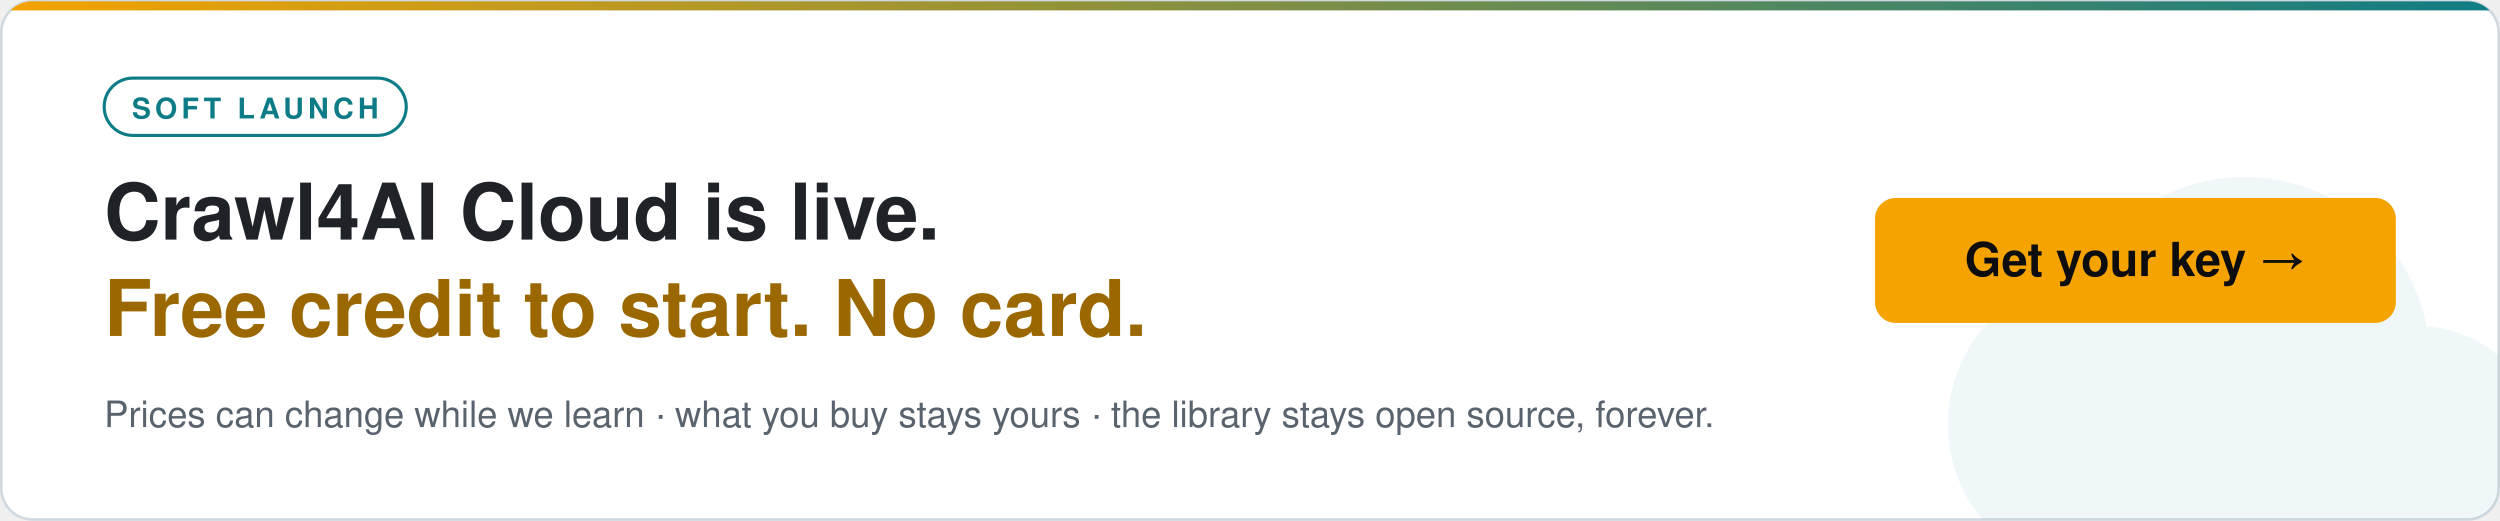
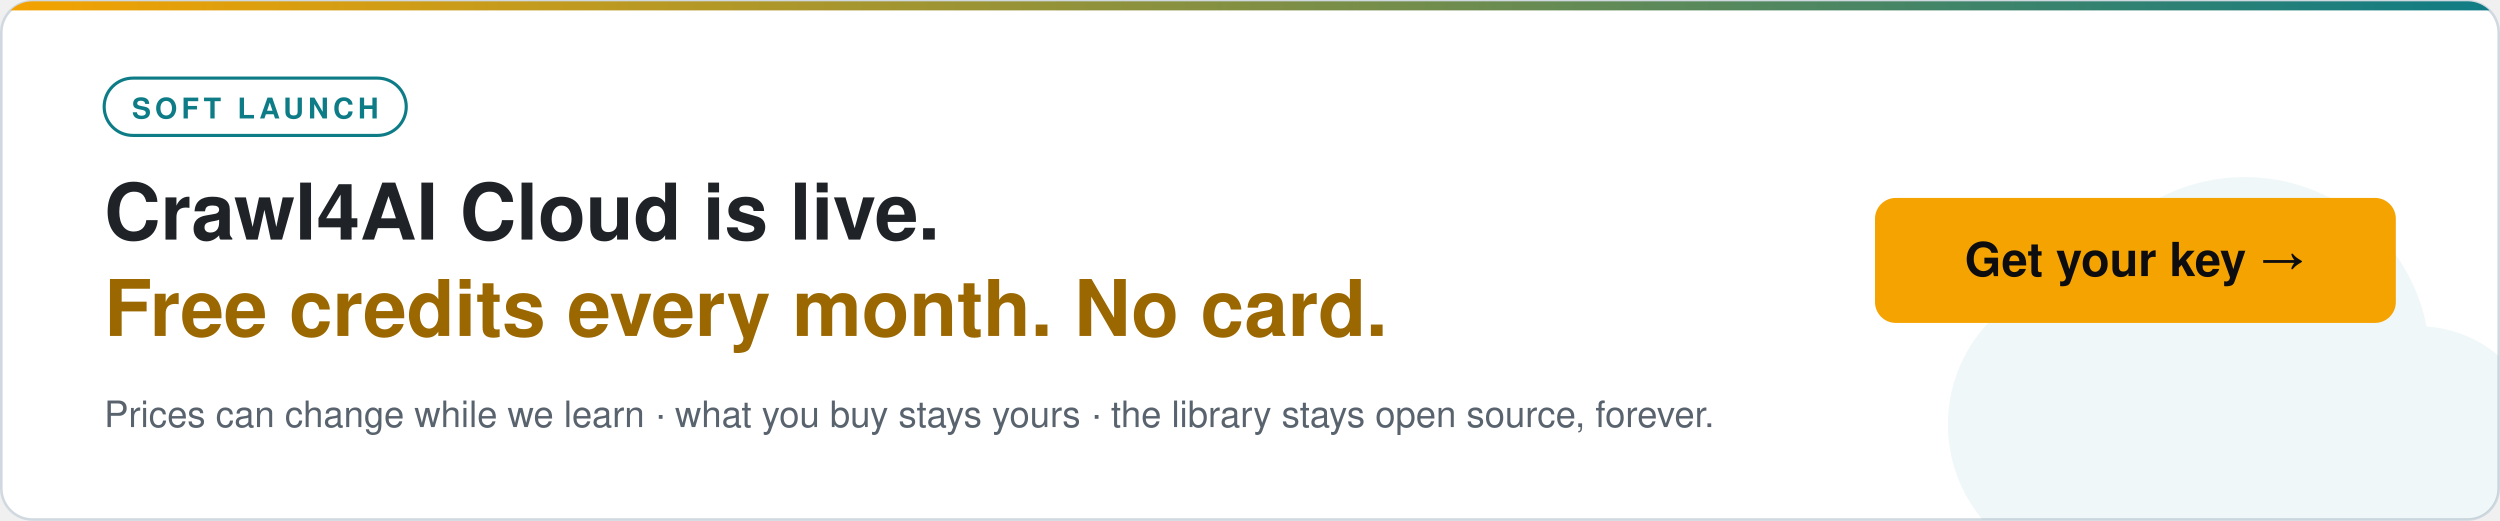
- <svg xmlns="http://www.w3.org/2000/svg" viewBox="0 0 960 200" width="960" height="200" role="img" aria-label="Crawl4AI Cloud is live. Soft launch: free credit to start, no card. Get your key.">
+ <svg xmlns="http://www.w3.org/2000/svg" viewBox="0 0 960 200" width="960" height="200" role="img" aria-label="Crawl4AI Cloud is live. Soft launch: free credits every month, no card. Get your key.">
  <defs>
    <clipPath id="card">
      <rect x="0.5" y="0.5" width="959" height="199" rx="12" />
    </clipPath>
    <linearGradient id="bar" x1="0" x2="1" y1="0" y2="0">
      <stop offset="0" stop-color="#f5a300" />
      <stop offset="1" stop-color="#0e7c86" />
    </linearGradient>
  </defs>
  <rect x="0.5" y="0.5" width="959" height="199" rx="12" fill="#ffffff" stroke="#d1d9e0" />
  <g clip-path="url(#card)">
    <rect x="0" y="0" width="960" height="4" fill="url(#bar)" />
    <path transform="translate(748 30) scale(9.5)" fill="#0e7c86" fill-opacity="0.06" d="M19.35 10.04A7.49 7.49 0 0 0 12 4C9.11 4 6.6 5.64 5.35 8.04A5.994 5.994 0 0 0 0 14c0 3.31 2.69 6 6 6h13c2.76 0 5-2.24 5-5 0-2.64-2.05-4.78-4.65-4.96z" />
  </g>
  <g font-family="-apple-system, BlinkMacSystemFont, Segoe UI, Helvetica, Arial, sans-serif">
    <rect x="40" y="30" width="116" height="22" rx="11" fill="none" stroke="#0e7c86" stroke-width="1.2" />
    <text x="98" y="45.5" text-anchor="middle" font-size="11" font-weight="700" letter-spacing="1.6" fill="#0e7c86">SOFT LAUNCH</text>
    <text x="40" y="92" font-size="30" font-weight="700" fill="#1f2328">Crawl4AI Cloud is live.</text>
-     <text x="40" y="129" font-size="30" font-weight="700" fill="#9a6700">Free credit to start. No card.</text>
+     <text x="40" y="129" font-size="30" font-weight="700" fill="#9a6700">Free credits every month. No card.</text>
    <text x="40" y="164" font-size="14" fill="#59636e">Prices can change while we learn · what you buy stays yours · the library stays open source, forever.</text>
    <rect x="720" y="76" width="200" height="48" rx="8" fill="#f5a300" />
    <text x="820" y="106" text-anchor="middle" font-size="18" font-weight="700" fill="#0d0d10">Get your key →</text>
  </g>
</svg>
